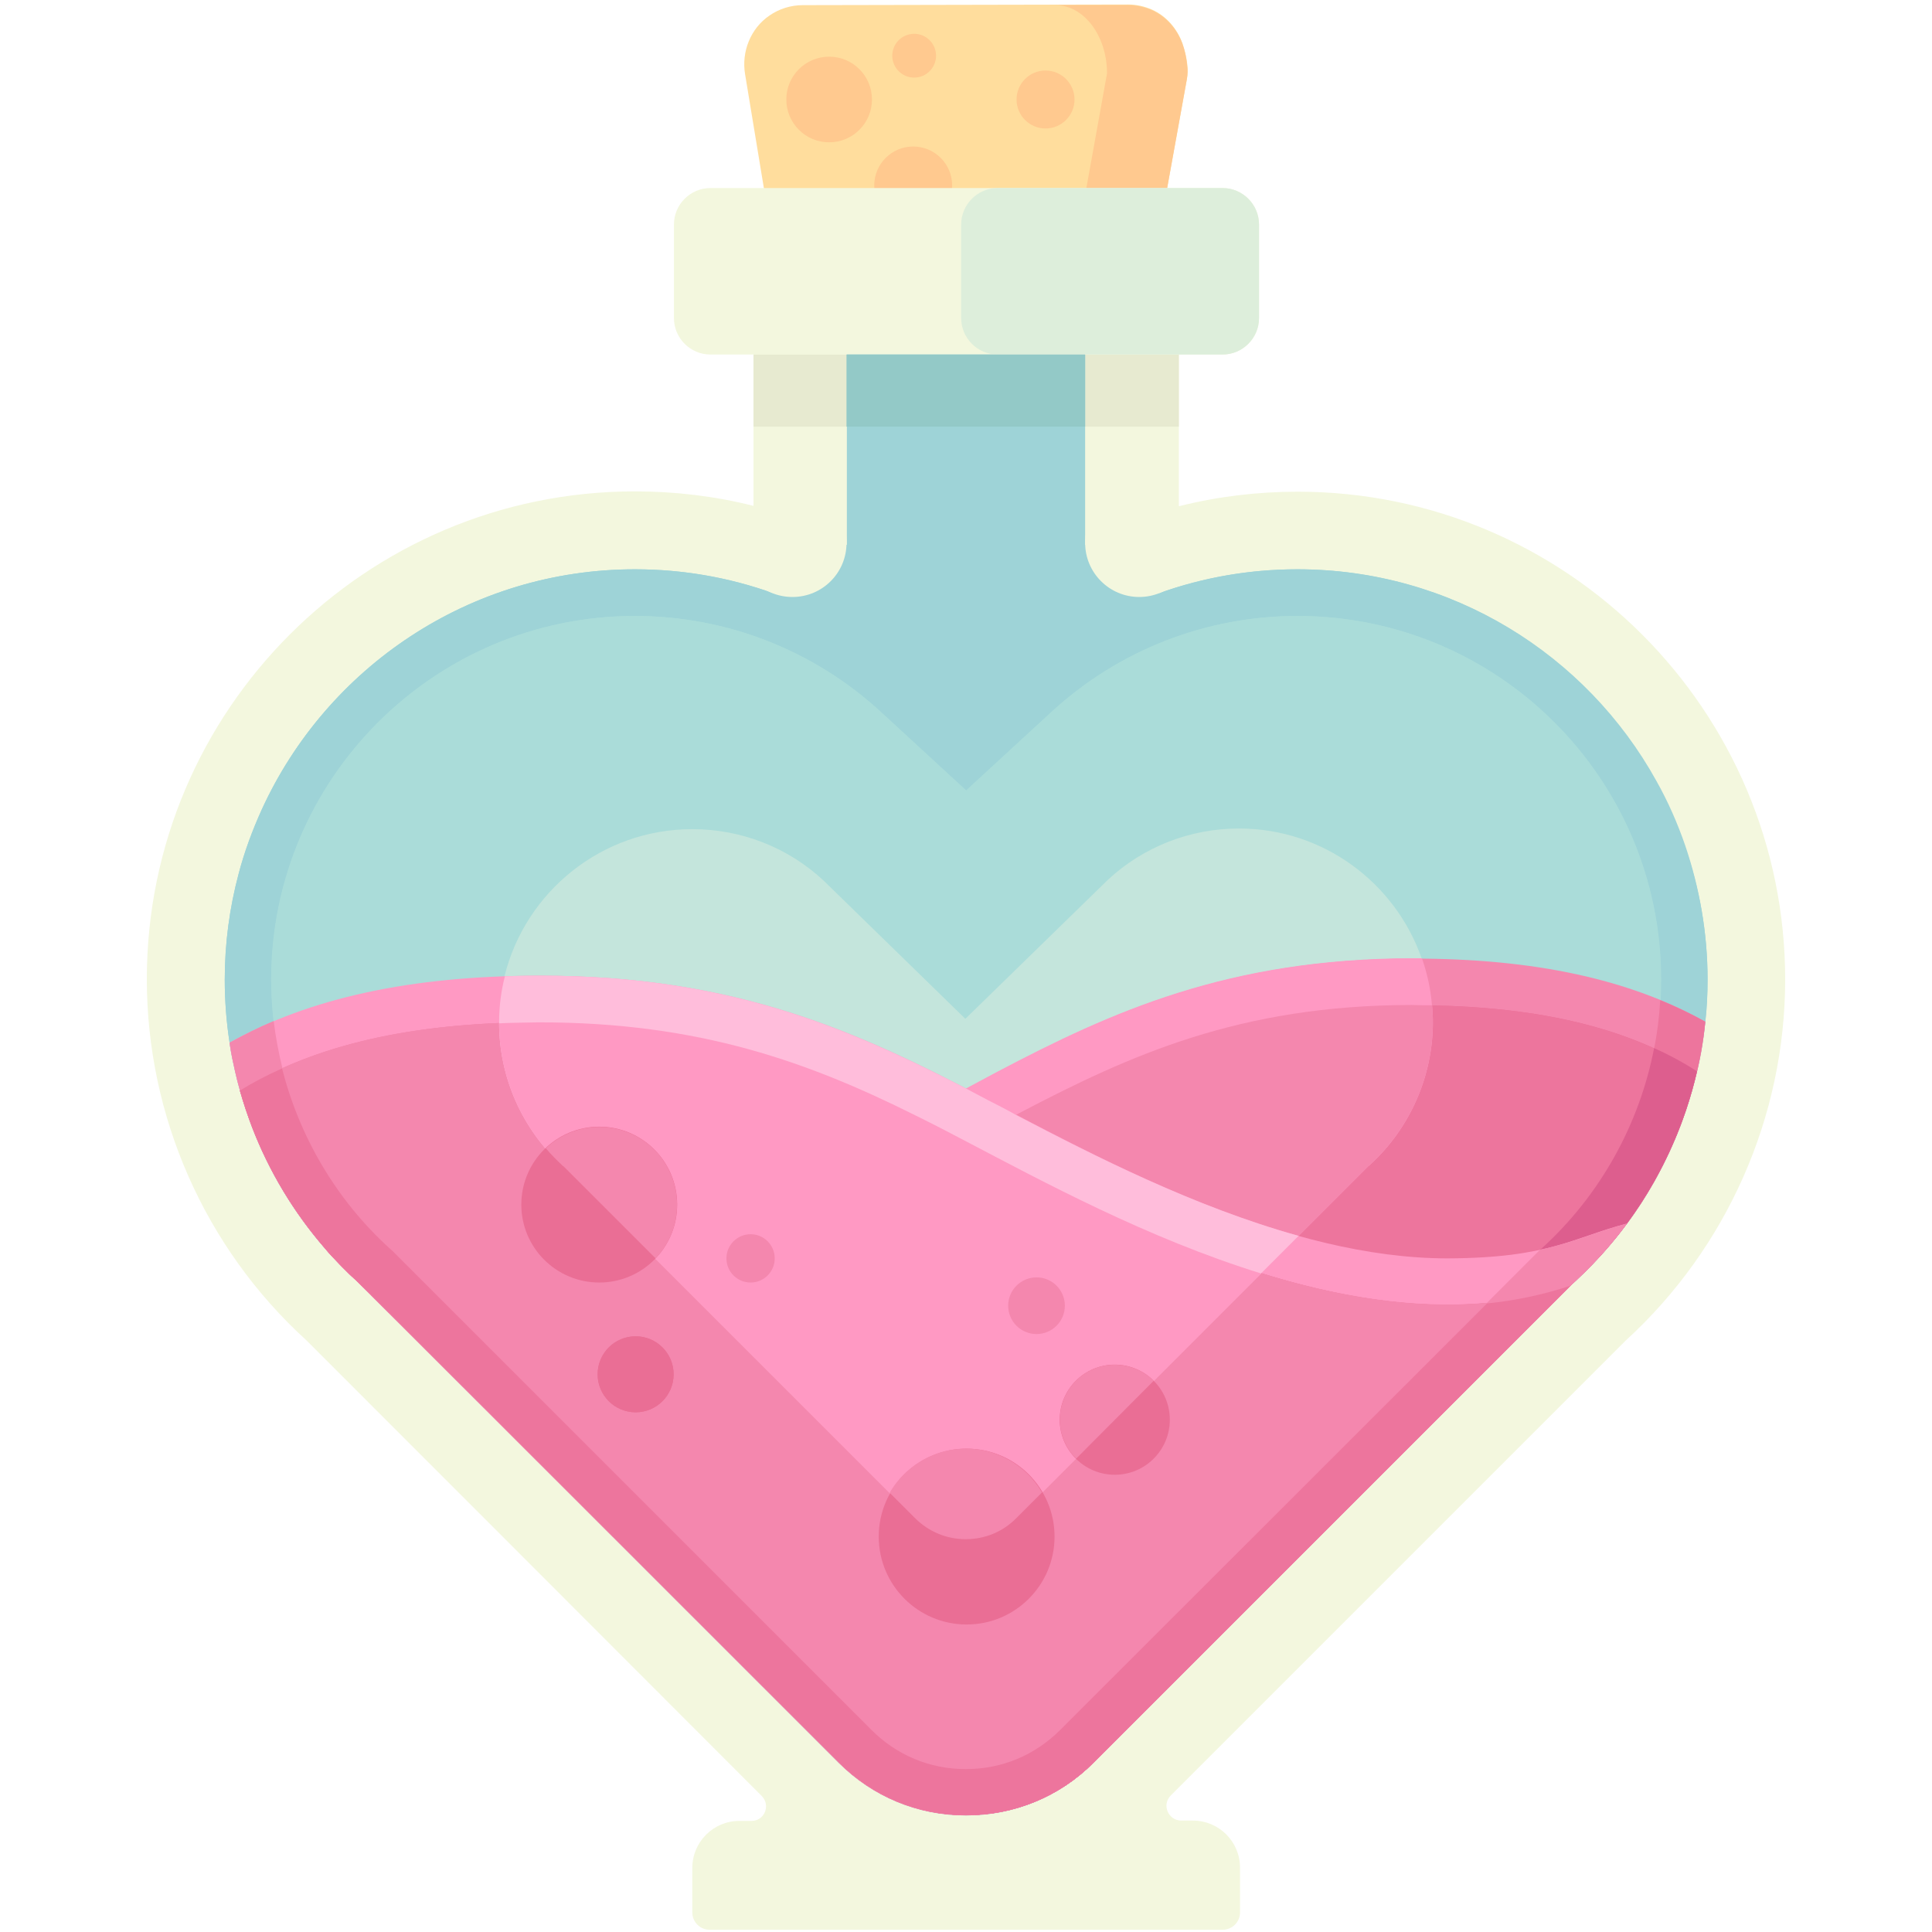
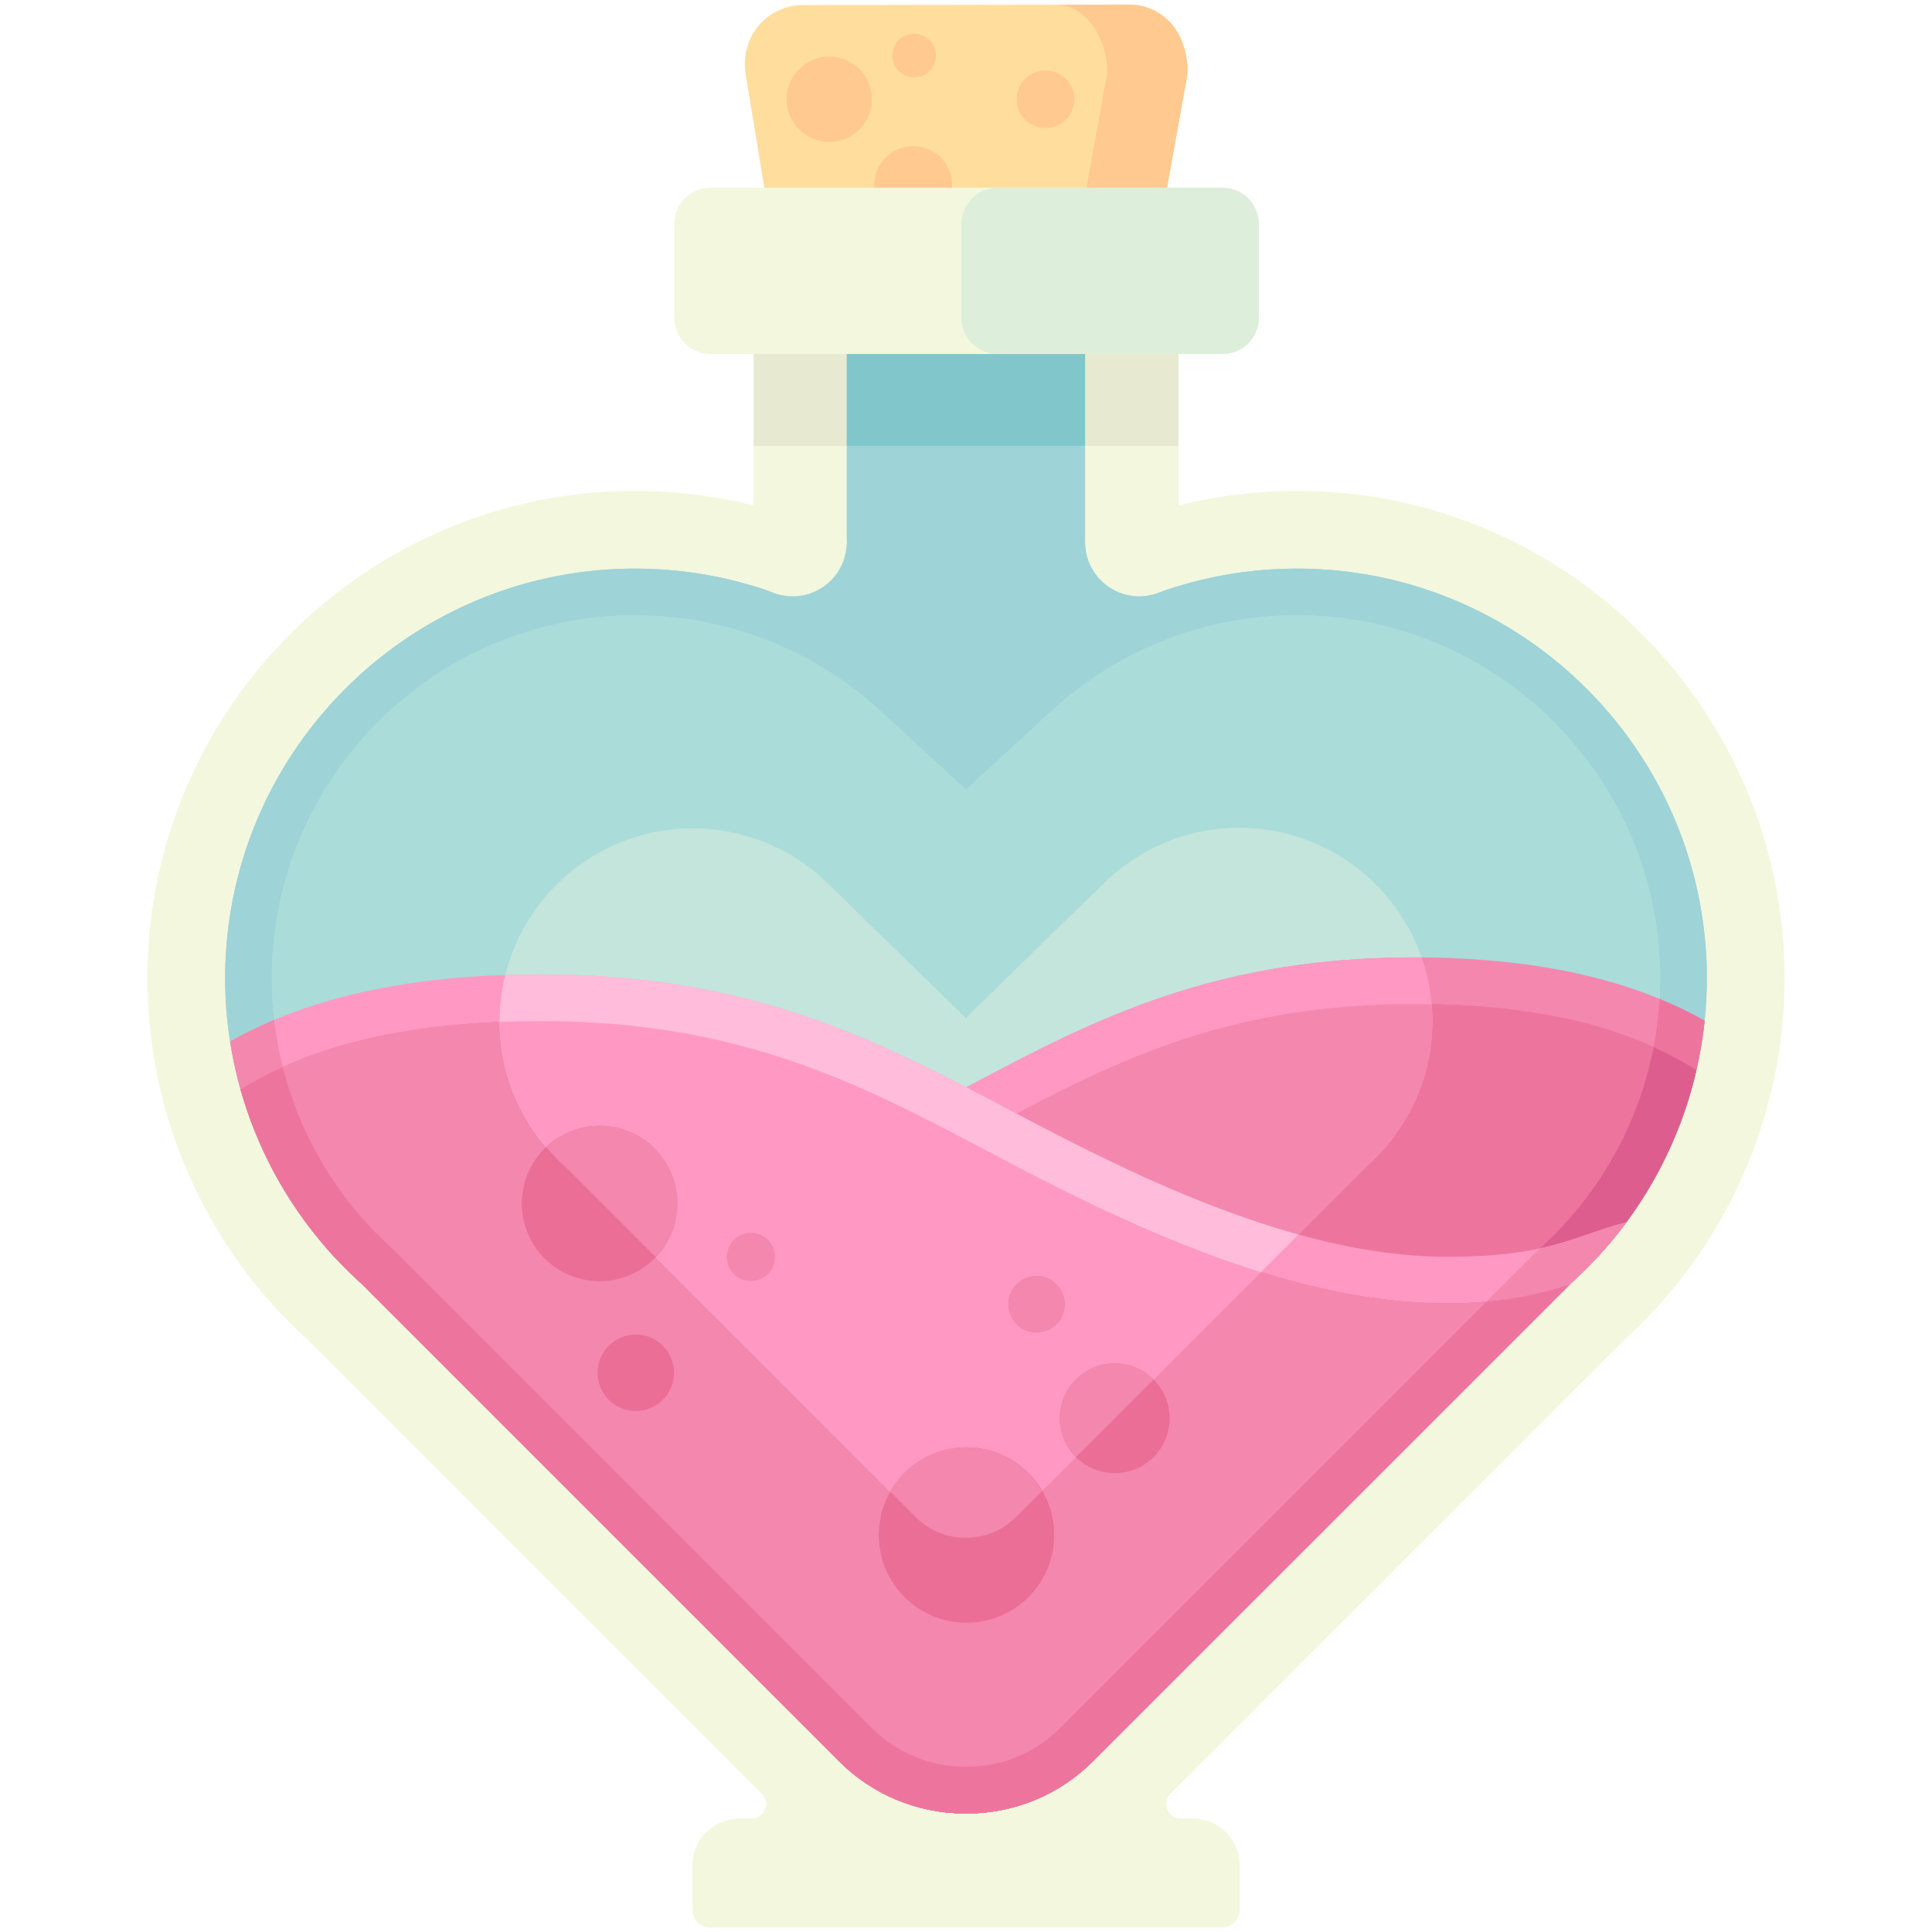
<svg xmlns="http://www.w3.org/2000/svg" version="1.1" id="Layer_1" x="0px" y="0px" viewBox="0 0 600 600" style="enable-background:new 0 0 600 600;" xml:space="preserve">
  <style type="text/css">
	.st0{fill:#F3F7DE;}
- 	.st1{fill:#E7EAD0;}
- 	.st2{fill:#9ED3D7;}
- 	.st3{fill:#AADCD9;}
- 	.st4{fill:#FFDD9D;}
- 	.st5{fill:#FFC98F;}
- 	.st6{fill:#DDEEDB;}
- 	.st7{fill:#93C9C7;}
- 	.st8{fill:#C4E5DC;}
- 	.st9{fill:#F487AE;}
- 	.st10{fill:#EA6E95;}
- 	.st11{fill:#ED759D;}
- 	.st12{fill:#DD5E8E;}
- 	.st13{fill:#FF99C3;}
- 	.st14{fill:#FFBDDB;}
+ 	.st1{fill:#9ED3D7;}
+ 	.st2{fill:#AADCD9;}
+ 	.st3{fill:#FFDD9D;}
+ 	.st4{fill:#FFC98F;}
+ 	.st5{fill:#DDEEDB;}
+ 	.st6{fill:#C4E5DC;}
+ 	.st7{fill:#F487AE;}
+ 	.st8{fill:#EA6E95;}
+ 	.st9{fill:#ED759D;}
+ 	.st10{fill:#DD5E8E;}
+ 	.st11{fill:#FF99C3;}
+ 	.st12{fill:#FFBDDB;}
+ 	.st13{fill:#E7EAD0;}
+ 	.st14{fill:#81C6CB;}
</style>
-   <rect x="234" y="106.8" class="st0" width="132.1" height="94.1" />
-   <path class="st0" d="M554.4,304.2c0,42.6-18.1,83.4-49.5,112.1l-0.3,0.3c0,0-110.3,110.3-141,141c-2.9,2.9-0.8,7.8,3.3,7.8h3.6  c8,0,14.6,6.5,14.6,14.6v13.9c0,3-2.4,5.4-5.4,5.4H220.4c-3,0-5.4-2.4-5.4-5.4v-13.8c0-8,6.5-14.6,14.6-14.6h3.8c4,0,6-4.8,3.2-7.7  C206.1,527.2,95.4,416.5,95.4,416.5l-0.3-0.3c-31.5-28.7-49.5-69.5-49.5-112.1c0-83.6,68-151.5,151.6-151.5  c12.5,0,24.9,1.5,36.8,4.5c0,0,0,0,0.1,0c10,2.5,19.7,6,28.9,10.5c13.2,6.4,25.5,14.7,36.5,24.8c0.1,0.1,0.3,0.3,0.4,0.4l0.2,0.2  l0.2-0.2c18.8-17.4,41.5-29.5,65.9-35.6c11.9-3,24.3-4.5,36.8-4.5C486.5,152.7,554.4,220.6,554.4,304.2z" />
-   <rect x="234" y="110.1" class="st1" width="132.1" height="22.4" />
-   <path class="st2" d="M530.3,304.2c0,4.4-0.2,8.8-0.7,13.1c-0.7,6.2-1.8,12.3-3.3,18.4c-0.3,1-0.5,2-0.8,3c-1.1,3.9-2.4,7.7-3.8,11.4  c-4.1,10.6-9.6,20.7-16.5,29.9c-4.5,6.1-9.5,11.7-15.1,17c-0.5,0.5-1,1-1.5,1.4L488,399L339.5,547.5C329,558,315,563.8,300.2,563.8  h-0.3c-14.9,0-28.8-5.8-39.4-16.3L124.6,411.5L112,399l-0.6-0.6c-3.7-3.4-7.1-6.9-10.4-10.6c-11-12.6-19.3-27.2-24.6-43  c-1.3-4-2.5-8-3.4-12.1c-0.2-0.8-0.3-1.5-0.5-2.3c-0.5-2.2-0.9-4.4-1.2-6.6c-1-6.4-1.5-13-1.5-19.6c0-11.3,1.5-22.3,4.3-32.8  c1.8-6.9,4.3-13.6,7.2-20c20.1-44,64.5-74.6,115.9-74.6c14.8,0,29.2,2.5,42.8,7.4c1-8.5,9.6-15.2,20-15.2c1,0,2,0,3,0.2v-62.5H337  v62.5c1-0.1,2-0.2,3-0.2c10.5,0,19.1,6.7,20,15.2c13.6-4.9,28.1-7.4,42.8-7.4c47.9,0,89.7,26.5,111.4,65.7v0  c3.6,6.4,6.6,13.2,9,20.2C527.8,275.7,530.3,289.7,530.3,304.2z" />
-   <path class="st2" d="M530.3,304.2c0,4.4-0.2,8.8-0.7,13.1c-0.6,6.2-1.7,12.4-3.3,18.4c-0.3,1-0.5,2-0.8,3c-1.1,3.9-2.4,7.7-3.8,11.4  c-4.1,10.6-9.6,20.7-16.4,29.9c-4.5,6.1-9.5,11.7-15.1,17c-0.5,0.5-1,1-1.5,1.4L488,399L339.5,547.5C329,558,315,563.7,300.2,563.7  h-0.3c-14.9,0-28.8-5.8-39.3-16.3L124.6,411.5L112,399l-0.6-0.6c-3.7-3.4-7.2-6.9-10.4-10.6c-11-12.6-19.3-27.2-24.6-43  c-1.3-4-2.5-8-3.4-12.1c-0.2-0.8-0.3-1.5-0.5-2.3c-0.5-2.2-0.9-4.4-1.2-6.6c-1-6.4-1.5-13-1.5-19.6c0-11.3,1.5-22.3,4.3-32.8  c1.8-6.9,4.3-13.6,7.2-20c20.1-44,64.5-74.6,115.9-74.6c32.1,0,62.8,12,86.3,33.7l16.6,15.3l16.6-15.3  c23.6-21.8,54.2-33.7,86.3-33.7c47.9,0,89.7,26.5,111.4,65.7v0c3.6,6.4,6.6,13.2,9,20.2C527.8,275.7,530.3,289.7,530.3,304.2z" />
-   <path class="st3" d="M299.8,549.2c-11,0-21.3-4.3-29.1-12L122,388.4l-0.9-0.8c-23.4-21.3-36.8-51.8-36.8-83.4  c0-62.2,50.6-112.9,112.9-112.9c28.4,0,55.6,10.6,76.5,29.9l26.4,24.3l26.4-24.3c20.9-19.3,48.1-29.9,76.5-29.9  c62.3,0,112.9,50.6,112.9,112.9c0,31.7-13.4,62.1-36.8,83.4l-0.9,0.8L329.3,537.2c-7.8,7.8-18.1,12-29.1,12H299.8z" />
-   <path class="st3" d="M299.8,549.2c-11,0-21.3-4.3-29.1-12L121.9,388.4l-0.9-0.8c-23.4-21.3-36.8-51.8-36.8-83.4  c0-62.2,50.6-112.9,112.9-112.9c28.4,0,55.6,10.6,76.5,29.9l26.4,24.3l26.4-24.3c20.9-19.3,48.1-29.9,76.5-29.9  c62.3,0,112.9,50.6,112.9,112.9c0,31.7-13.4,62.1-36.8,83.4l-0.9,0.8L329.2,537.2c-7.8,7.8-18.1,12-29.1,12H299.8z" />
  <g>
-     <path class="st4" d="M368.6,24.6l-8.3,45.8c0,6.1-1.9,11.5-5,15.4c-3.3,3.6-8.1,5.8-13.4,5.8l-83.8,0.1c-10.1,0-18.4-8.2-18.4-18.3   l-8.3-50.3c-1.2-7,1.7-14.3,7.6-18.3c2.9-2,6.5-3.2,10.3-3.2l101.1-0.2c2.6,0,5.1,0.6,7.4,1.6c4.4,2,7.7,5.8,9.4,10.4   c0.7,2,1.2,4.1,1.5,6.4C368.9,21.4,368.9,23,368.6,24.6z" />
-     <path class="st5" d="M368.6,24.5l-8.3,45.9c0,6.1-1.9,11.5-5,15.4c-3,3.2-7.1,5.3-11.8,5.8c-0.5,0.1-1.1,0.1-1.6,0.1l-22.6,0   c8.8,0,15.9-9.6,15.9-21.2l8.6-47.7c0-11.7-7.2-21.2-16-21.2l22.6,0c2.6,0,5.1,0.6,7.4,1.6c4.4,2,7.7,5.8,9.4,10.4   c0.8,2.2,1.3,4.5,1.5,7C368.9,21.8,368.8,23.2,368.6,24.5z" />
-     <circle class="st5" cx="283.6" cy="57.6" r="12.1" />
-     <circle class="st5" cx="283.9" cy="17.3" r="6.8" />
-     <circle class="st5" cx="257.5" cy="30.9" r="13.3" />
-     <circle class="st5" cx="324.7" cy="30.9" r="9" />
+     <rect x="234.02" y="106.576" class="st0" width="131.976" height="93.987" />
+     <path class="st0" d="M554.218,303.851c0,42.527-18.038,83.336-49.49,111.977l-0.299,0.261   c0,0-110.181,110.181-140.86,140.85c-2.897,2.897-0.84,7.841,3.254,7.841h3.621   c8.034,0,14.543,6.508,14.543,14.543v13.847c0,2.984-2.414,5.408-5.408,5.408   h-159.13c-2.994,0-5.417-2.424-5.417-5.408v-13.838   c0-8.034,6.518-14.552,14.552-14.552h3.834c4.007,0,6.016-4.838,3.187-7.667   c-30.437-30.428-141.034-141.024-141.034-141.024l-0.299-0.261   c-31.451-28.641-49.49-69.45-49.49-111.977c0-83.481,67.924-151.405,151.424-151.405   c12.505,0,24.837,1.535,36.753,4.5c0.019,0.009,0.039,0.009,0.058,0.019   c9.965,2.491,19.651,5.997,28.892,10.458   c13.191,6.364,25.484,14.659,36.502,24.75c0.145,0.126,0.28,0.261,0.425,0.387   L300,192.713l0.183-0.174c18.811-17.362,41.427-29.491,65.809-35.575   c11.926-2.984,24.277-4.519,36.801-4.519   C486.294,152.446,554.218,220.37,554.218,303.851z" />
+     <path class="st1" d="M530.071,303.85c0,4.403-0.232,8.788-0.686,13.133   c-0.647,6.209-1.748,12.341-3.293,18.347c-0.251,0.994-0.521,1.979-0.792,2.964   c-1.091,3.872-2.356,7.687-3.805,11.424c-4.104,10.622-9.628,20.684-16.435,29.877   c-4.471,6.055-9.502,11.733-15.045,16.948c-0.512,0.483-1.024,0.956-1.545,1.429   l-0.637,0.57L339.47,546.905c-10.497,10.496-24.45,16.281-39.302,16.281h-0.338   c-14.852,0-28.815-5.784-39.312-16.281L112.155,398.542l-0.637-0.57   c-3.689-3.351-7.146-6.904-10.381-10.632   c-10.951-12.611-19.265-27.222-24.557-42.914   c-1.333-3.979-2.482-8.015-3.428-12.119c-0.174-0.763-0.338-1.526-0.502-2.288   c-0.463-2.183-0.859-4.384-1.207-6.605c-1.014-6.431-1.526-12.978-1.526-19.564   c0-11.337,1.487-22.326,4.278-32.784c1.844-6.895,4.249-13.558,7.165-19.941   c20.086-43.937,64.457-74.539,115.84-74.539c14.746,0,29.192,2.53,42.779,7.387   c0.956-8.517,9.55-15.17,20.008-15.17c1.004,0,1.999,0.058,2.965,0.183v-62.41   h74.037v62.41c0.975-0.125,1.97-0.183,2.984-0.183   c10.458,0,19.052,6.663,20.008,15.18c13.596-4.858,28.052-7.397,42.807-7.397   c47.829,0,89.584,26.507,111.33,65.607v0.01   c3.563,6.402,6.586,13.143,9.01,20.153   C527.628,275.363,530.071,289.326,530.071,303.85z" />
+     <path class="st1" d="M530.078,303.851c0,4.403-0.232,8.787-0.686,13.133   c-0.647,6.209-1.748,12.341-3.293,18.347c-0.251,0.995-0.521,1.98-0.792,2.965   c-1.091,3.872-2.356,7.687-3.805,11.424   c-4.104,10.622-9.628,20.684-16.435,29.877c-4.471,6.055-9.502,11.733-15.045,16.947   c-0.512,0.483-1.024,0.956-1.545,1.429l-0.637,0.57L339.477,546.906   c-10.497,10.497-24.45,16.281-39.302,16.281h-0.338   c-14.852,0-28.815-5.784-39.312-16.281L124.725,411.106l-12.563-12.563l-0.637-0.57   c-3.689-3.351-7.146-6.904-10.381-10.632   c-10.95-12.612-19.265-27.222-24.557-42.914   c-1.333-3.979-2.482-8.015-3.428-12.119c-0.174-0.763-0.338-1.526-0.502-2.289   c-0.463-2.182-0.859-4.384-1.207-6.605c-1.014-6.431-1.526-12.978-1.526-19.564   c0-11.337,1.487-22.326,4.278-32.784c1.844-6.895,4.249-13.558,7.165-19.941   c20.086-43.937,64.457-74.539,115.84-74.539c32.06,0,62.7,11.974,86.252,33.711   l16.542,15.238l16.542-15.238c23.552-21.737,54.193-33.711,86.252-33.711   c47.829,0,89.584,26.507,111.33,65.607v0.009   c3.563,6.403,6.586,13.143,9.01,20.153   C527.635,275.364,530.078,289.327,530.078,303.851z" />
+     <path class="st2" d="M299.837,548.702c-10.982,0-21.306-4.276-29.07-12.039L122.116,388.013   l-0.889-0.795c-23.4-21.33-36.818-51.712-36.818-83.367   c0-62.187,50.601-112.779,112.798-112.779c28.414,0,55.557,10.608,76.429,29.871   l26.365,24.287l26.355-24.278c20.882-19.272,48.025-29.88,76.439-29.88   c62.197,0,112.798,50.592,112.798,112.779c0,31.655-13.418,62.037-36.818,83.367   l-0.889,0.795L329.235,536.664c-7.763,7.762-18.087,12.038-29.07,12.038H299.837z" />
+     <path class="st2" d="M299.822,548.702c-10.982,0-21.306-4.276-29.07-12.039L122.101,388.013   l-0.889-0.795c-23.4-21.33-36.818-51.712-36.818-83.367   c0-62.187,50.601-112.779,112.798-112.779c28.414,0,55.557,10.608,76.429,29.871   l26.365,24.287l26.355-24.278c20.882-19.272,48.025-29.88,76.439-29.88   c62.197,0,112.798,50.592,112.798,112.779c0,31.655-13.418,62.037-36.818,83.367   l-0.889,0.795L329.22,536.664c-7.763,7.762-18.087,12.038-29.07,12.038H299.822z" />
+     <g>
+       <path class="st3" d="M368.519,24.458l-8.252,45.806    c0.01,6.045-1.902,11.514-4.975,15.393c-3.346,3.573-8.103,5.819-13.353,5.828    l-83.72,0.135c-10.101,0.016-18.375-8.231-18.392-18.332l-8.256-50.27    c-1.156-7.038,1.689-14.262,7.589-18.27c2.929-1.99,6.456-3.157,10.244-3.163    l101.058-0.164c2.625-0.004,5.128,0.551,7.395,1.553    c4.427,1.956,7.701,5.808,9.38,10.348c0.73,1.975,1.235,4.122,1.471,6.381    C368.873,21.288,368.801,22.89,368.519,24.458z" />
+       <path class="st4" d="M368.528,24.41l-8.261,45.854c0.01,6.045-1.902,11.514-4.975,15.393    c-3.006,3.209-7.138,5.341-11.751,5.746c-0.523,0.058-1.057,0.081-1.602,0.082    l-22.544,0.036c8.749-0.014,15.892-9.57,15.873-21.217l8.592-47.692    c-0.019-11.647-7.193-21.168-15.942-21.154l22.544-0.036    c2.625-0.004,5.128,0.551,7.395,1.553c4.427,1.957,7.702,5.808,9.38,10.348    c0.798,2.158,1.327,4.521,1.529,7.011    C368.877,21.696,368.77,23.066,368.528,24.41z" />
+       <circle class="st4" cx="283.613" cy="57.519" r="12.092" />
+       <circle class="st4" cx="283.869" cy="17.237" r="6.767" />
+       <circle class="st4" cx="257.536" cy="30.822" r="13.24" />
+       <circle class="st4" cx="324.675" cy="30.822" r="8.954" />
+     </g>
+     <path class="st0" d="M390.939,69.561v29.124c0,6.2-5.07,11.269-11.269,11.269H220.665   c-6.199,0-11.269-5.07-11.269-11.269v-29.124c0-6.199,5.07-11.269,11.269-11.269   h159.005C385.869,58.291,390.939,63.361,390.939,69.561z" />
+     <path class="st5" d="M390.939,69.561v29.124c0,6.2-5.07,11.269-11.269,11.269h-69.836   c-6.199,0-11.279-5.07-11.279-11.269v-29.124c0-6.199,5.079-11.269,11.279-11.269   h69.836C385.869,58.291,390.939,63.361,390.939,69.561z" />
+     <circle class="st0" cx="353.776" cy="168.415" r="16.755" />
+     <path class="st0" d="M262.939,168.418c0,9.26-7.503,16.764-16.764,16.764   c-4.79,0-9.106-2.009-12.158-5.224c-2.858-3.012-4.606-7.068-4.606-11.539   c0-4.442,1.729-8.479,4.548-11.472c0.019,0.009,0.039,0.009,0.058,0.019v-0.077   c3.051-3.216,7.368-5.224,12.158-5.224c8.923,0,16.213,6.972,16.735,15.759   C262.93,167.751,262.939,168.08,262.939,168.418z" />
+     <path class="st6" d="M444.849,317.07c0,16.832-7.136,32.996-19.583,44.343l-0.473,0.425   L315.471,471.16c-4.133,4.123-9.618,6.402-15.46,6.402h-0.174   c-5.842,0-11.337-2.279-15.47-6.402l-79.232-79.232l-12.148-12.148l-17.768-17.768   l-0.473-0.425c-12.447-11.346-19.584-27.512-19.584-44.353   c0-4.973,0.608-9.811,1.758-14.437c6.48-26.131,30.138-45.55,58.239-45.55   c15.122,0,29.559,5.64,40.664,15.885l44.101,42.991l44.266-43.155   c11.105-10.255,25.542-15.895,40.664-15.895c26.179,0,48.495,16.85,56.665,40.277   c1.613,4.616,2.675,9.473,3.109,14.523   C444.772,313.585,444.849,315.323,444.849,317.07z" />
+     <path class="st6" d="M444.888,317.07c0,16.832-7.136,32.996-19.583,44.343l-0.473,0.425   L315.509,471.16c-4.133,4.123-9.618,6.402-15.46,6.402h-0.174   c-5.842,0-11.337-2.279-15.47-6.402l-79.242-79.242   c39.688-9.241,68.407-23.735,95.03-37.863   c5.533-2.936,10.97-5.852,16.397-8.71   c34.329-18.029,68.233-33.431,121.837-33.527c2.115,0,4.201,0.019,6.238,0.058   C444.811,313.585,444.888,315.323,444.888,317.07z" />
+     <path class="st7" d="M529.392,316.983c-0.647,6.209-1.748,12.341-3.293,18.347   c-0.251,0.995-0.521,1.98-0.792,2.965c-1.091,3.872-2.356,7.687-3.805,11.424   c-4.104,10.622-9.628,20.684-16.435,29.877c-4.471,6.055-9.502,11.733-15.045,16.947   c-0.512,0.483-1.024,0.956-1.545,1.429l-0.637,0.57L339.477,546.906   c-10.497,10.497-24.45,16.281-39.302,16.281h-0.338   c-14.852,0-28.815-5.784-39.312-16.281L124.725,411.106l-12.563-12.563l-0.637-0.57   c-3.689-3.351-7.146-6.904-10.381-10.632l14.089-0.107   c85.895-0.676,131.503-21.215,178.154-45.975   c2.134-1.13,4.249-2.259,6.354-3.38c3.38-1.796,6.731-3.583,10.081-5.35   c35.217-18.492,71.536-35.092,128.567-35.198h0.521   C476.214,297.333,505.888,303.773,529.392,316.983z" />
+     <path class="st8" d="M115.342,401.719l145.186,145.186   c10.497,10.497,24.46,16.281,39.312,16.281h0.328c14.852,0,28.815-5.784,39.312-16.281   l135.8-135.8l12.563-12.563l0.637-0.57   c16.146-14.697,28.081-33.209,34.937-53.545c1.333-3.979,2.482-8.015,3.428-12.119   c-18.908-11.907-45.695-20.559-88.435-20.491   c-53.603,0.096-87.508,15.499-121.837,33.527   c-5.427,2.858-10.864,5.775-16.397,8.71   C256.85,377.047,207.978,400.995,115.342,401.719z" />
+     <path class="st9" d="M529.392,316.983c-0.647,6.209-1.748,12.341-3.293,18.347   c-0.251,0.995-0.521,1.98-0.792,2.965c-1.091,3.872-2.356,7.687-3.805,11.424   c-4.104,10.622-9.628,20.684-16.435,29.877c-4.471,6.055-9.502,11.733-15.045,16.947   c-0.512,0.483-1.024,0.956-1.545,1.429l-0.637,0.57L339.477,546.906   c-10.497,10.497-24.45,16.281-39.302,16.281h-0.338   c-14.852,0-28.815-5.784-39.312-16.281L124.725,411.106l-12.563-12.563l-0.637-0.57   c-3.689-3.351-7.146-6.904-10.381-10.632l14.089-0.107   c1.989-0.019,3.959-0.038,5.91-0.087c0.019,0.029,0.048,0.049,0.068,0.068   l0.888,0.801l13.172,13.172c79.937-3.747,124.792-25.851,164.905-47.134   c5.533-2.936,10.97-5.852,16.397-8.71   c34.329-18.029,68.233-33.431,121.837-33.527   c33.585-0.058,57.321,5.282,75.118,13.345c0.956-4.915,1.584-9.907,1.864-14.948   C520.286,312.232,524.95,314.482,529.392,316.983z" />
+     <path class="st10" d="M526.843,332.308c-0.946,4.104-2.096,8.141-3.428,12.119   c-6.856,20.337-18.792,38.848-34.937,53.545l-0.637,0.57L339.477,546.906   c-10.497,10.497-24.46,16.281-39.312,16.281h-0.328   c-14.852,0-28.815-5.784-39.312-16.281L115.339,401.719   c6.875-0.048,13.519-0.232,19.931-0.531l135.481,135.472   c7.764,7.764,18.087,12.042,29.066,12.042h0.328   c10.989,0,21.312-4.278,29.076-12.042l148.653-148.643l0.888-0.801   c18.077-16.484,30.196-38.356,34.764-62.053   C518.384,327.355,522.797,329.759,526.843,332.308z" />
+     <path class="st11" d="M444.849,317.07c0,16.832-7.136,32.996-19.583,44.343l-0.473,0.425   L315.471,471.16c-4.133,4.123-9.618,6.402-15.46,6.402h-0.174   c-5.842,0-11.337-2.279-15.47-6.402l-79.232-79.232l-12.148-12.148   c0.01-0.009,0.019-0.009,0.029-0.009c40.48-8.247,70.222-22.5,100.389-38.511   c2.134-1.13,4.249-2.259,6.354-3.38c3.38-1.796,6.731-3.583,10.081-5.35   c35.217-18.492,71.536-35.092,128.567-35.198h0.521c0.869,0,1.729,0,2.588,0.019   c1.613,4.616,2.675,9.473,3.109,14.523   C444.772,313.585,444.849,315.323,444.849,317.07z" />
+     <path class="st7" d="M444.627,311.875c0.145,1.709,0.222,3.447,0.222,5.195   c0,16.832-7.136,32.996-19.583,44.343l-0.473,0.425L315.471,471.16   c-4.133,4.123-9.618,6.402-15.46,6.402h-0.174c-5.842,0-11.337-2.279-15.47-6.402   l-79.232-79.232c0.01-0.01,0.019-0.01,0.029-0.01   c39.688-9.241,68.407-23.735,95.03-37.863   c5.533-2.936,10.97-5.852,16.397-8.71   c34.329-18.029,68.233-33.431,121.837-33.527   C440.533,311.817,442.599,311.837,444.627,311.875z" />
+     <path class="st11" d="M505.067,379.597c-4.471,6.055-9.502,11.733-15.045,16.947   c-0.512,0.483-1.024,0.956-1.545,1.429l-0.637,0.57L339.477,546.906   c-10.497,10.497-24.45,16.281-39.302,16.281h-0.338   c-14.852,0-28.815-5.784-39.312-16.281L124.725,411.106l-12.563-12.563l-0.637-0.57   c-16.146-14.697-28.081-33.209-34.937-53.545   c-1.333-3.979-2.482-8.015-3.428-12.119c-0.174-0.763-0.338-1.526-0.502-2.289   c-0.463-2.182-0.859-4.384-1.207-6.605c24.856-13.925,56.269-20.723,95.841-20.8   h0.512c60.942,0,99.066,17.498,139.131,38.626l3.882,2.047   c35.44,18.724,89.004,47.018,138.523,47.018   C481.182,390.306,488.458,383.913,505.067,379.597z" />
+     <path class="st7" d="M74.698,338.296c1.091,3.872,2.356,7.687,3.805,11.424   c7.059,18.251,18.289,34.841,33.025,48.254l0.637,0.57l148.363,148.363   c10.497,10.497,24.46,16.281,39.312,16.281h0.328c14.852,0,28.815-5.784,39.312-16.281   l148.087-148.054c-64.457,21.727-142.989-21.389-187.389-44.797   c-37.622-19.844-74.259-37.052-132.864-36.956   C123,317.177,94.755,326.003,74.698,338.296z" />
+     <path class="st7" d="M487.512,398.871l-12.235,12.235L339.477,546.906   c-10.497,10.497-24.46,16.281-39.312,16.281h-0.328   c-14.852,0-28.815-5.784-39.312-16.281L115.339,401.719l-3.177-3.177l-0.637-0.57   c-0.502-0.454-1.004-0.917-1.497-1.39c-0.502-0.464-0.995-0.936-1.477-1.41   c-1.603-1.555-3.158-3.148-4.664-4.78c-0.126-0.126-0.251-0.261-0.367-0.396   c-0.28-0.299-0.56-0.608-0.84-0.918c-0.106-0.116-0.212-0.232-0.309-0.348   c-0.415-0.464-0.821-0.927-1.226-1.39l14.089-0.107   c30.351-0.241,55.67-2.954,77.774-7.464c36.473-7.436,64.216-19.738,91.428-33.818   c5.273,2.627,10.497,5.34,15.74,8.102c23.369,12.322,56.182,30.09,91.428,41.002   C423.315,404.878,456.987,409.136,487.512,398.871z" />
+     <path class="st7" d="M521.348,350.096c0.145-0.348,0.27-0.695,0.406-1.043   c-0.077,0.222-0.164,0.444-0.251,0.666   C521.455,349.845,521.406,349.97,521.348,350.096z" />
+     <path class="st7" d="M525.269,338.412c0.222-0.763,0.425-1.526,0.628-2.289   c-0.193,0.724-0.386,1.448-0.589,2.173   C525.298,338.334,525.288,338.373,525.269,338.412z" />
+     <path class="st8" d="M487.512,398.871l-12.235,12.235L339.477,546.906   c-10.497,10.497-24.46,16.281-39.312,16.281h-0.328   c-14.852,0-28.815-5.784-39.312-16.281L115.339,401.719   c35.72-0.28,64.931-4.007,89.816-9.801c39.679-9.251,68.397-23.735,95.02-37.863   c23.369,12.322,56.182,30.09,91.428,41.002   C423.315,404.878,456.987,409.136,487.512,398.871z" />
+     <path class="st7" d="M505.067,379.597c-4.471,6.055-9.502,11.733-15.045,16.947   c-0.512,0.483-1.024,0.956-1.545,1.429l-0.637,0.57L339.477,546.906   c-10.497,10.497-24.45,16.281-39.302,16.281h-0.338   c-14.852,0-28.815-5.784-39.312-16.281L124.725,411.106l-12.563-12.563l-0.637-0.57   c-16.146-14.697-28.081-33.209-34.937-53.545   c-1.333-3.979-2.482-8.015-3.428-12.119c-0.174-0.763-0.338-1.526-0.502-2.289   c-0.463-2.182-0.859-4.384-1.207-6.605c4.355-2.443,8.923-4.664,13.693-6.663   c0.56,4.944,1.458,9.821,2.675,14.61c16.686-7.542,38.221-12.824,67.374-14.011   c3.901-0.155,7.938-0.241,12.119-0.251c50.436-0.087,84.601,12.65,117.124,28.854   c5.273,2.627,10.497,5.34,15.74,8.102c23.369,12.322,56.182,30.09,91.428,41.002   c22.973,7.117,46.969,11.308,70.049,9.174l16.213-16.213l0.328-0.299   C488.613,385.468,495.189,382.165,505.067,379.597z" />
+     <path class="st7" d="M487.57,398.852L339.477,546.906   c-10.497,10.497-24.46,16.281-39.312,16.281h-0.328   c-14.852,0-28.815-5.784-39.312-16.281L115.339,401.719l-3.177-3.177l-0.637-0.57   c-0.502-0.454-1.004-0.917-1.497-1.39c-0.502-0.464-0.995-0.936-1.477-1.41   c-1.603-1.555-3.158-3.148-4.664-4.78c-0.126-0.126-0.251-0.261-0.367-0.396   c-0.28-0.299-0.56-0.608-0.84-0.918c-0.106-0.116-0.212-0.232-0.309-0.348   c-0.415-0.464-0.821-0.927-1.226-1.39c-9.705-11.182-17.353-23.929-22.645-37.622   c-1.448-3.737-2.713-7.552-3.805-11.424   c18.164-11.134,43.049-19.419,80.497-20.945   c3.901-0.155,7.938-0.241,12.119-0.251c50.436-0.087,84.601,12.65,117.124,28.854   c5.273,2.627,10.497,5.34,15.74,8.102c23.369,12.322,56.182,30.09,91.428,41.002   c31.712,9.821,65.384,14.079,95.909,3.815   C487.531,398.861,487.55,398.861,487.57,398.852z" />
+     <path class="st9" d="M487.57,398.852L339.477,546.906   c-10.497,10.497-24.46,16.281-39.312,16.281h-0.328   c-14.852,0-28.815-5.784-39.312-16.281L115.339,401.719l-3.177-3.177l-0.637-0.57   c-0.502-0.454-1.004-0.917-1.497-1.39c-0.502-0.464-0.995-0.936-1.477-1.41   c-1.603-1.555-3.158-3.148-4.664-4.78c-0.126-0.126-0.251-0.261-0.367-0.396   c-0.28-0.299-0.56-0.608-0.84-0.918c-0.106-0.116-0.212-0.232-0.309-0.348   c-0.415-0.464-0.821-0.927-1.226-1.39c-9.705-11.182-17.353-23.929-22.645-37.622   c-1.448-3.737-2.713-7.552-3.805-11.424c4.027-2.472,8.372-4.799,13.123-6.934   c5.369,21.302,16.899,40.818,33.392,55.854l0.888,0.801l148.643,148.643   c7.764,7.764,18.096,12.042,29.076,12.042h0.328   c10.979,0,21.302-4.278,29.066-12.042l132.44-132.43   c8.787-0.801,17.44-2.53,25.86-5.359   C487.531,398.861,487.55,398.861,487.57,398.852z" />
+     <path class="st8" d="M525.935,335.959c0.174-0.647,0.348-1.294,0.492-1.951   c-0.106,0.444-0.212,0.888-0.328,1.323   C526.041,335.534,525.993,335.746,525.935,335.959z" />
+     <path class="st8" d="M526.843,332.308c-0.048,0.222-0.106,0.444-0.164,0.657   c0.058-0.222,0.106-0.444,0.154-0.666   C526.833,332.308,526.843,332.308,526.843,332.308z" />
+     <path class="st12" d="M403.229,383.401l-87.759,87.759   c-4.133,4.123-9.618,6.402-15.46,6.402h-0.174c-5.842,0-11.337-2.279-15.47-6.402   L175.219,362.012l-0.473-0.425c-12.447-11.346-19.584-27.512-19.584-44.353   c0-4.973,0.608-9.811,1.758-14.437h0.029c3.38-0.116,6.827-0.173,10.342-0.183   h0.512c57.476,0,94.653,15.566,132.314,35.063   c2.269,1.168,4.539,2.366,6.818,3.563l3.882,2.047   c1.574,0.83,3.177,1.68,4.819,2.549   C339.641,358.488,370.851,374.45,403.229,383.401z" />
+     <path class="st11" d="M391.603,395.057l-76.103,76.103c-4.123,4.123-9.618,6.402-15.46,6.402   h-0.174c-5.842,0-11.337-2.279-15.47-6.402l-7.976-7.976l-72.762-72.762   l-28.41-28.409l-0.473-0.425c-1.844-1.68-3.583-3.476-5.176-5.36   c-9.212-10.767-14.379-24.576-14.408-38.877c3.901-0.155,7.938-0.241,12.119-0.251   c50.436-0.087,84.601,12.65,117.124,28.854c5.273,2.627,10.497,5.34,15.74,8.102   C323.544,366.377,356.357,384.145,391.603,395.057z" />
+     <circle class="st8" cx="186.202" cy="373.745" r="24.141" />
+     <circle class="st8" cx="197.468" cy="426.322" r="11.829" />
+     <circle class="st7" cx="233.203" cy="390.36" r="7.484" />
+     <path class="st7" d="M203.658,390.422l-28.41-28.409l-0.473-0.425   c-1.844-1.68-3.583-3.476-5.176-5.36c9.454-8.98,24.402-8.826,33.672,0.444   C212.571,365.981,212.696,380.968,203.658,390.422z" />
+     <circle class="st8" cx="197.468" cy="426.322" r="11.829" />
+     <circle class="st8" cx="346.192" cy="440.455" r="17.05" />
+     <path class="st7" d="M358.261,428.398l-24.112,24.113   c-4.654-4.635-6.393-11.752-3.863-18.261c3.418-8.778,13.297-13.123,22.075-9.715   C354.65,425.424,356.629,426.756,358.261,428.398z" />
+     <circle class="st8" cx="300.162" cy="476.713" r="27.234" />
+     <path class="st7" d="M323.621,463.039l-8.121,8.121c-4.123,4.123-9.618,6.402-15.46,6.402   h-0.174c-5.842,0-11.337-2.279-15.47-6.402l-7.976-7.976   c6.576-11.53,20.771-16.803,33.508-11.858   C315.925,453.653,320.618,457.873,323.621,463.039z" />
+     <circle class="st7" cx="321.914" cy="405.044" r="8.833" />
+     <rect x="234.02" y="109.956" class="st13" width="131.976" height="28.564" />
+     <rect x="262.951" y="109.956" class="st14" width="74.037" height="28.564" />
  </g>
-   <path class="st0" d="M391,69.7v29.1c0,6.2-5.1,11.3-11.3,11.3H220.6c-6.2,0-11.3-5.1-11.3-11.3V69.7c0-6.2,5.1-11.3,11.3-11.3h159.1  C385.9,58.4,391,63.5,391,69.7z" />
-   <path class="st6" d="M391,69.7v29.1c0,6.2-5.1,11.3-11.3,11.3h-69.9c-6.2,0-11.3-5.1-11.3-11.3V69.7c0-6.2,5.1-11.3,11.3-11.3h69.9  C385.9,58.4,391,63.5,391,69.7z" />
-   <rect x="262.9" y="110.1" class="st7" width="74.1" height="22.4" />
-   <circle class="st0" cx="353.8" cy="168.6" r="16.8" />
-   <path class="st0" d="M262.9,168.6c0,9.3-7.5,16.8-16.8,16.8c-4.8,0-9.1-2-12.2-5.2c-2.9-3-4.6-7.1-4.6-11.5c0-4.4,1.7-8.5,4.6-11.5  c0,0,0,0,0.1,0v-0.1c3.1-3.2,7.4-5.2,12.2-5.2c8.9,0,16.2,7,16.7,15.8C262.9,168,262.9,168.3,262.9,168.6z" />
-   <path class="st8" d="M445,317.4c0,16.8-7.1,33-19.6,44.4l-0.5,0.4L315.5,471.6c-4.1,4.1-9.6,6.4-15.5,6.4h-0.2  c-5.8,0-11.3-2.3-15.5-6.4l-79.3-79.3l-12.2-12.2l-17.8-17.8l-0.5-0.4c-12.5-11.4-19.6-27.5-19.6-44.4c0-5,0.6-9.8,1.8-14.4  c6.5-26.2,30.2-45.6,58.3-45.6c15.1,0,29.6,5.6,40.7,15.9l44.1,43l44.3-43.2c11.1-10.3,25.6-15.9,40.7-15.9  c26.2,0,48.5,16.9,56.7,40.3c1.6,4.6,2.7,9.5,3.1,14.5C444.9,313.9,445,315.7,445,317.4z" />
-   <path class="st8" d="M445,317.4c0,16.8-7.1,33-19.6,44.4l-0.5,0.4L315.5,471.6c-4.1,4.1-9.6,6.4-15.5,6.4h-0.2  c-5.8,0-11.3-2.3-15.5-6.4l-79.3-79.3c39.7-9.2,68.5-23.8,95.1-37.9c5.5-2.9,11-5.9,16.4-8.7c34.4-18,68.3-33.5,121.9-33.6  c2.1,0,4.2,0,6.2,0.1C444.9,313.9,445,315.7,445,317.4z" />
-   <path class="st9" d="M529.6,317.3c-0.6,6.2-1.7,12.4-3.3,18.4c-0.3,1-0.5,2-0.8,3c-1.1,3.9-2.4,7.7-3.8,11.4  c-4.1,10.6-9.6,20.7-16.4,29.9c-4.5,6.1-9.5,11.7-15.1,17c-0.5,0.5-1,1-1.5,1.4L488,399L339.5,547.5C329,558,315,563.7,300.2,563.7  h-0.3c-14.9,0-28.8-5.8-39.3-16.3L124.6,411.5L112,399l-0.6-0.6c-3.7-3.4-7.2-6.9-10.4-10.6l14.1-0.1c86-0.7,131.6-21.2,178.3-46  c2.1-1.1,4.3-2.3,6.4-3.4c3.4-1.8,6.7-3.6,10.1-5.4c35.2-18.5,71.6-35.1,128.7-35.2h0.5C476.4,297.7,506.1,304.1,529.6,317.3z" />
-   <path class="st10" d="M115.2,402.1l145.3,145.3c10.5,10.5,24.5,16.3,39.3,16.3h0.3c14.9,0,28.8-5.8,39.3-16.3l135.9-135.9L488,399  l0.6-0.6c16.2-14.7,28.1-33.2,35-53.6c1.3-4,2.5-8,3.4-12.1c-18.9-11.9-45.7-20.6-88.5-20.5c-53.6,0.1-87.6,15.5-121.9,33.6  c-5.4,2.9-10.9,5.8-16.4,8.7C256.8,377.4,207.9,401.4,115.2,402.1z" />
-   <path class="st11" d="M529.6,317.3c-0.6,6.2-1.7,12.4-3.3,18.4c-0.3,1-0.5,2-0.8,3c-1.1,3.9-2.4,7.7-3.8,11.4  c-4.1,10.6-9.6,20.7-16.4,29.9c-4.5,6.1-9.5,11.7-15.1,17c-0.5,0.5-1,1-1.5,1.4L488,399L339.5,547.5C329,558,315,563.7,300.2,563.7  h-0.3c-14.9,0-28.8-5.8-39.3-16.3L124.6,411.5L112,399l-0.6-0.6c-3.7-3.4-7.2-6.9-10.4-10.6l14.1-0.1c2,0,4,0,5.9-0.1  c0,0,0,0,0.1,0.1l0.9,0.8l13.2,13.2c80-3.7,124.9-25.9,165-47.2c5.5-2.9,11-5.9,16.4-8.7c34.4-18,68.3-33.5,121.9-33.6  c33.6-0.1,57.4,5.3,75.2,13.4c1-4.9,1.6-9.9,1.9-15C520.5,312.6,525.1,314.8,529.6,317.3z" />
-   <path class="st12" d="M527,332.7c-0.9,4.1-2.1,8.1-3.4,12.1c-6.9,20.4-18.8,38.9-35,53.6L488,399L339.5,547.5  C329,558,315,563.7,300.2,563.7h-0.3c-14.9,0-28.8-5.8-39.3-16.3L115.2,402.1c6.9,0,13.5-0.2,19.9-0.5l135.6,135.6  c7.8,7.8,18.1,12.1,29.1,12.1h0.3c11,0,21.3-4.3,29.1-12.1L478,388.4l0.9-0.8c18.1-16.5,30.2-38.4,34.8-62.1  C518.6,327.7,523,330.1,527,332.7z" />
-   <path class="st13" d="M445,317.4c0,16.8-7.1,33-19.6,44.4l-0.5,0.4L315.5,471.6c-4.1,4.1-9.6,6.4-15.5,6.4h-0.2  c-5.8,0-11.3-2.3-15.5-6.4l-79.3-79.3l-12.2-12.2c0,0,0,0,0,0c40.5-8.3,70.3-22.5,100.5-38.5c2.1-1.1,4.3-2.3,6.4-3.4  c3.4-1.8,6.7-3.6,10.1-5.4c35.2-18.5,71.6-35.1,128.7-35.2h0.5c0.9,0,1.7,0,2.6,0c1.6,4.6,2.7,9.5,3.1,14.5  C444.9,313.9,445,315.7,445,317.4z" />
-   <path class="st9" d="M444.8,312.2c0.1,1.7,0.2,3.5,0.2,5.2c0,16.8-7.1,33-19.6,44.4l-0.5,0.4L315.5,471.6c-4.1,4.1-9.6,6.4-15.5,6.4  h-0.2c-5.8,0-11.3-2.3-15.5-6.4l-79.3-79.3c0,0,0,0,0,0c39.7-9.2,68.5-23.8,95.1-37.9c5.5-2.9,11-5.9,16.4-8.7  c34.4-18,68.3-33.5,121.9-33.6C440.7,312.2,442.7,312.2,444.8,312.2z" />
-   <path class="st13" d="M505.2,380c-4.5,6.1-9.5,11.7-15.1,17c-0.5,0.5-1,1-1.5,1.4L488,399L339.5,547.5  C329,558,315,563.7,300.2,563.7h-0.3c-14.9,0-28.8-5.8-39.3-16.3L124.6,411.5L112,399l-0.6-0.6c-16.2-14.7-28.1-33.2-35-53.6  c-1.3-4-2.5-8-3.4-12.1c-0.2-0.8-0.3-1.5-0.5-2.3c-0.5-2.2-0.9-4.4-1.2-6.6c24.9-13.9,56.3-20.7,95.9-20.8h0.5  c61,0,99.2,17.5,139.3,38.7l3.9,2c35.5,18.7,89.1,47.1,138.6,47.1C481.3,390.7,488.6,384.3,505.2,380z" />
-   <path class="st9" d="M74.5,338.7c1.1,3.9,2.4,7.7,3.8,11.4c7.1,18.3,18.3,34.9,33.1,48.3l0.6,0.6l148.5,148.5  c10.5,10.5,24.5,16.3,39.3,16.3h0.3c14.9,0,28.8-5.8,39.3-16.3l148.2-148.2c-64.5,21.7-143.1-21.4-187.5-44.8  c-37.7-19.9-74.3-37.1-133-37C122.8,317.5,94.6,326.4,74.5,338.7z" />
-   <path class="st9" d="M487.7,399.3l-12.2,12.2L339.5,547.5C329,558,315,563.7,300.2,563.7h-0.3c-14.9,0-28.8-5.8-39.3-16.3  L115.2,402.1L112,399l-0.6-0.6c-0.5-0.5-1-0.9-1.5-1.4c-0.5-0.5-1-0.9-1.5-1.4c-1.6-1.6-3.2-3.2-4.7-4.8c-0.1-0.1-0.3-0.3-0.4-0.4  c-0.3-0.3-0.6-0.6-0.8-0.9c-0.1-0.1-0.2-0.2-0.3-0.3c-0.4-0.5-0.8-0.9-1.2-1.4l14.1-0.1c30.4-0.2,55.7-3,77.8-7.5  c36.5-7.4,64.3-19.8,91.5-33.8c5.3,2.6,10.5,5.3,15.8,8.1c23.4,12.3,56.2,30.1,91.5,41C423.4,405.3,457.1,409.6,487.7,399.3z" />
-   <path class="st9" d="M521.5,350.5c0.1-0.3,0.3-0.7,0.4-1c-0.1,0.2-0.2,0.4-0.3,0.7C521.6,350.2,521.6,350.3,521.5,350.5z" />
-   <path class="st9" d="M525.5,338.8c0.2-0.8,0.4-1.5,0.6-2.3c-0.2,0.7-0.4,1.4-0.6,2.2C525.5,338.7,525.5,338.7,525.5,338.8z" />
-   <path class="st10" d="M487.7,399.3l-12.2,12.2L339.5,547.5C329,558,315,563.7,300.2,563.7h-0.3c-14.9,0-28.8-5.8-39.3-16.3  L115.2,402.1c35.8-0.3,65-4,89.9-9.8c39.7-9.3,68.5-23.8,95.1-37.9c23.4,12.3,56.2,30.1,91.5,41  C423.4,405.3,457.1,409.6,487.7,399.3z" />
-   <path class="st9" d="M505.2,380c-4.5,6.1-9.5,11.7-15.1,17c-0.5,0.5-1,1-1.5,1.4L488,399L339.5,547.5C329,558,315,563.7,300.2,563.7  h-0.3c-14.9,0-28.8-5.8-39.3-16.3L124.6,411.5L112,399l-0.6-0.6c-16.2-14.7-28.1-33.2-35-53.6c-1.3-4-2.5-8-3.4-12.1  c-0.2-0.8-0.3-1.5-0.5-2.3c-0.5-2.2-0.9-4.4-1.2-6.6c4.4-2.4,8.9-4.7,13.7-6.7c0.6,4.9,1.5,9.8,2.7,14.6c16.7-7.5,38.3-12.8,67.4-14  c3.9-0.2,7.9-0.2,12.1-0.3c50.5-0.1,84.7,12.7,117.2,28.9c5.3,2.6,10.5,5.3,15.8,8.1c23.4,12.3,56.2,30.1,91.5,41  c23,7.1,47,11.3,70.1,9.2l16.2-16.2l0.3-0.3C488.8,385.9,495.4,382.6,505.2,380z" />
-   <path class="st9" d="M487.7,399.3L339.5,547.5C329,558,315,563.7,300.2,563.7h-0.3c-14.9,0-28.8-5.8-39.3-16.3L115.2,402.1L112,399  l-0.6-0.6c-0.5-0.5-1-0.9-1.5-1.4c-0.5-0.5-1-0.9-1.5-1.4c-1.6-1.6-3.2-3.2-4.7-4.8c-0.1-0.1-0.3-0.3-0.4-0.4  c-0.3-0.3-0.6-0.6-0.8-0.9c-0.1-0.1-0.2-0.2-0.3-0.3c-0.4-0.5-0.8-0.9-1.2-1.4c-9.7-11.2-17.4-23.9-22.7-37.7  c-1.4-3.7-2.7-7.6-3.8-11.4c18.2-11.1,43.1-19.4,80.6-21c3.9-0.2,7.9-0.2,12.1-0.3c50.5-0.1,84.7,12.7,117.2,28.9  c5.3,2.6,10.5,5.3,15.8,8.1c23.4,12.3,56.2,30.1,91.5,41C423.4,405.3,457.1,409.6,487.7,399.3C487.7,399.3,487.7,399.3,487.7,399.3z  " />
-   <path class="st11" d="M487.7,399.3L339.5,547.5C329,558,315,563.7,300.2,563.7h-0.3c-14.9,0-28.8-5.8-39.3-16.3L115.2,402.1L112,399  l-0.6-0.6c-0.5-0.5-1-0.9-1.5-1.4c-0.5-0.5-1-0.9-1.5-1.4c-1.6-1.6-3.2-3.2-4.7-4.8c-0.1-0.1-0.3-0.3-0.4-0.4  c-0.3-0.3-0.6-0.6-0.8-0.9c-0.1-0.1-0.2-0.2-0.3-0.3c-0.4-0.5-0.8-0.9-1.2-1.4c-9.7-11.2-17.4-23.9-22.7-37.7  c-1.4-3.7-2.7-7.6-3.8-11.4c4-2.5,8.4-4.8,13.1-6.9c5.4,21.3,16.9,40.9,33.4,55.9l0.9,0.8l148.8,148.8c7.8,7.8,18.1,12.1,29.1,12.1  h0.3c11,0,21.3-4.3,29.1-12.1l132.6-132.5C470.6,403.9,479.2,402.1,487.7,399.3C487.7,399.3,487.7,399.3,487.7,399.3z" />
-   <path class="st10" d="M526.1,336.3c0.2-0.6,0.3-1.3,0.5-2c-0.1,0.4-0.2,0.9-0.3,1.3C526.2,335.9,526.2,336.1,526.1,336.3z" />
-   <path class="st10" d="M527,332.7c0,0.2-0.1,0.4-0.2,0.7C526.9,333.1,527,332.9,527,332.7C527,332.7,527,332.7,527,332.7z" />
-   <path class="st14" d="M403.3,383.8l-87.8,87.8c-4.1,4.1-9.6,6.4-15.5,6.4h-0.2c-5.8,0-11.3-2.3-15.5-6.4L175.1,362.4l-0.5-0.4  c-12.5-11.4-19.6-27.5-19.6-44.4c0-5,0.6-9.8,1.8-14.4h0c3.4-0.1,6.8-0.2,10.4-0.2h0.5c57.5,0,94.7,15.6,132.4,35.1  c2.3,1.2,4.5,2.4,6.8,3.6l3.9,2c1.6,0.8,3.2,1.7,4.8,2.6C339.7,358.9,370.9,374.8,403.3,383.8z" />
-   <path class="st13" d="M391.7,395.5l-76.2,76.2c-4.1,4.1-9.6,6.4-15.5,6.4h-0.2c-5.8,0-11.3-2.3-15.5-6.4l-8-8l-72.8-72.8l-28.4-28.4  l-0.5-0.4c-1.8-1.7-3.6-3.5-5.2-5.4c-9.2-10.8-14.4-24.6-14.4-38.9c3.9-0.2,7.9-0.2,12.1-0.3c50.5-0.1,84.7,12.7,117.2,28.9  c5.3,2.6,10.5,5.3,15.8,8.1C323.6,366.8,356.4,384.6,391.7,395.5z" />
-   <circle class="st10" cx="186.1" cy="374.1" r="24.2" />
-   <circle class="st10" cx="197.4" cy="426.8" r="11.8" />
-   <circle class="st9" cx="233.1" cy="390.8" r="7.5" />
-   <path class="st9" d="M203.6,390.8l-28.4-28.4l-0.5-0.4c-1.8-1.7-3.6-3.5-5.2-5.4c9.5-9,24.4-8.8,33.7,0.4  C212.5,366.4,212.6,381.4,203.6,390.8z" />
-   <circle class="st10" cx="197.4" cy="426.8" r="11.8" />
-   <circle class="st10" cx="346.2" cy="440.9" r="17.1" />
-   <path class="st9" d="M358.3,428.8L334.2,453c-4.7-4.6-6.4-11.8-3.9-18.3c3.4-8.8,13.3-13.1,22.1-9.7  C354.7,425.9,356.7,427.2,358.3,428.8z" />
-   <circle class="st10" cx="300.2" cy="477.2" r="27.3" />
-   <path class="st9" d="M323.6,463.5l-8.1,8.1c-4.1,4.1-9.6,6.4-15.5,6.4h-0.2c-5.8,0-11.3-2.3-15.5-6.4l-8-8  c6.6-11.5,20.8-16.8,33.5-11.9C315.9,454.1,320.6,458.3,323.6,463.5z" />
-   <circle class="st9" cx="321.9" cy="405.5" r="8.8" />
</svg>
